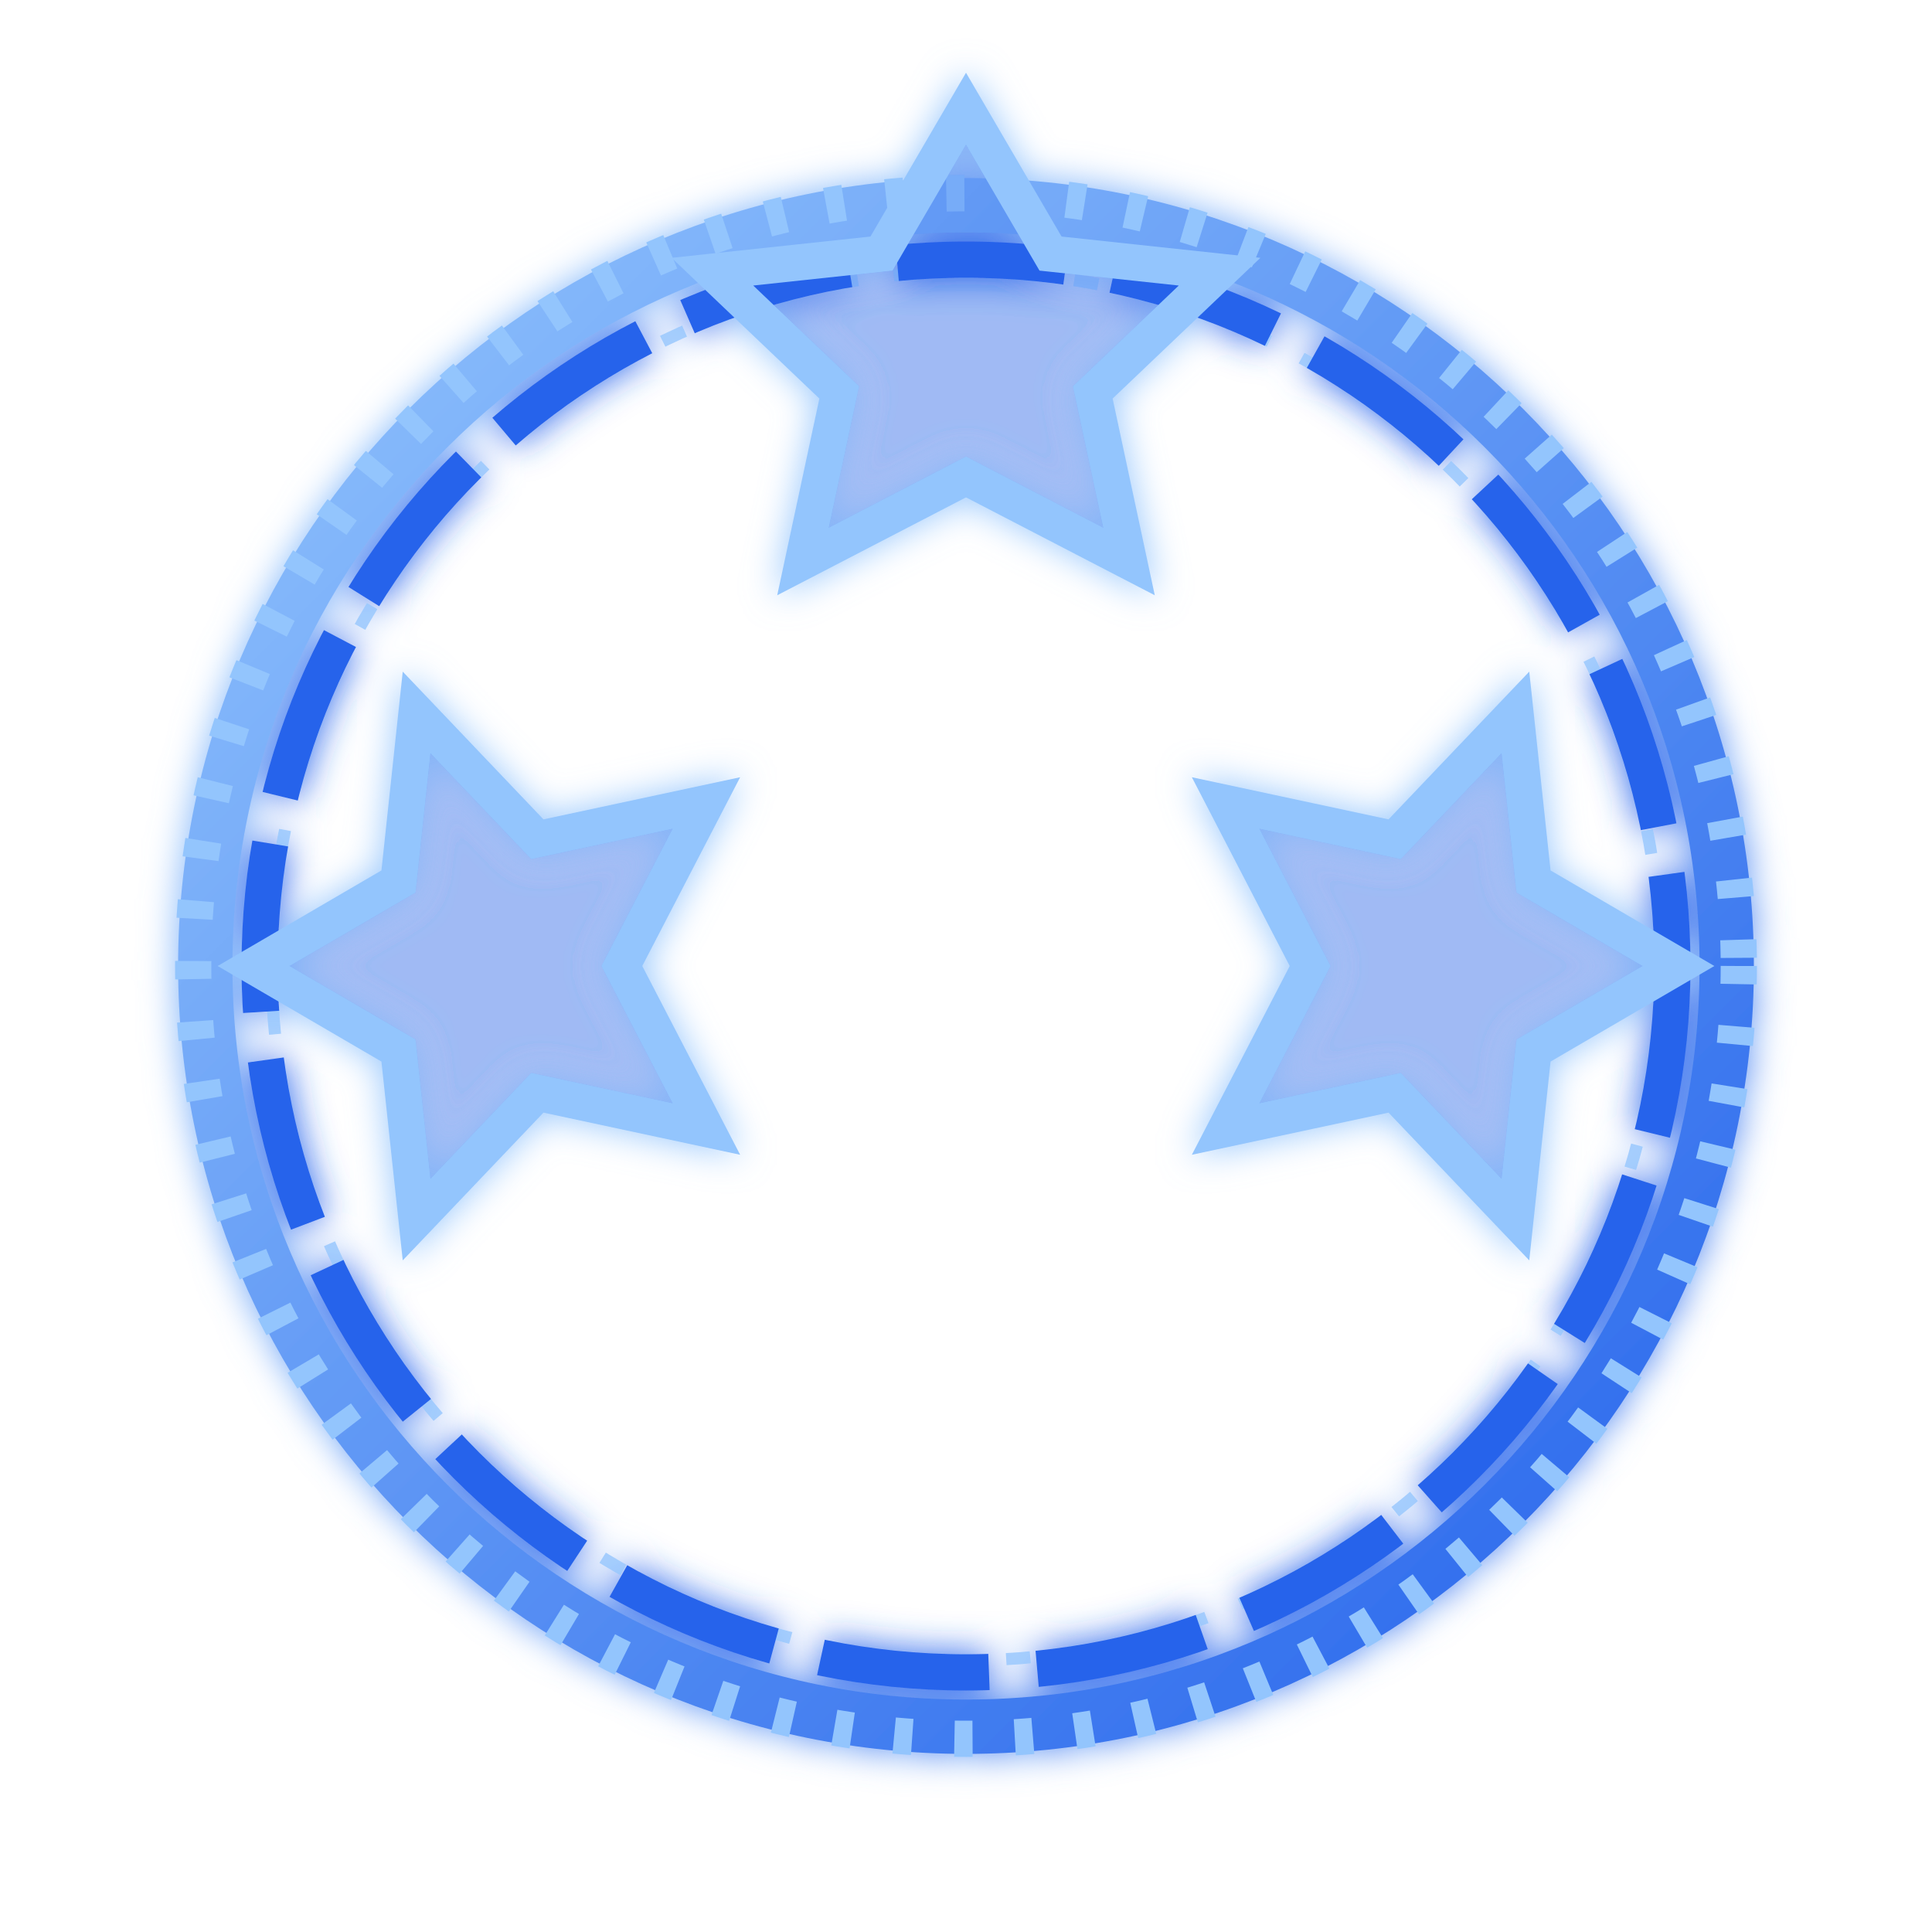
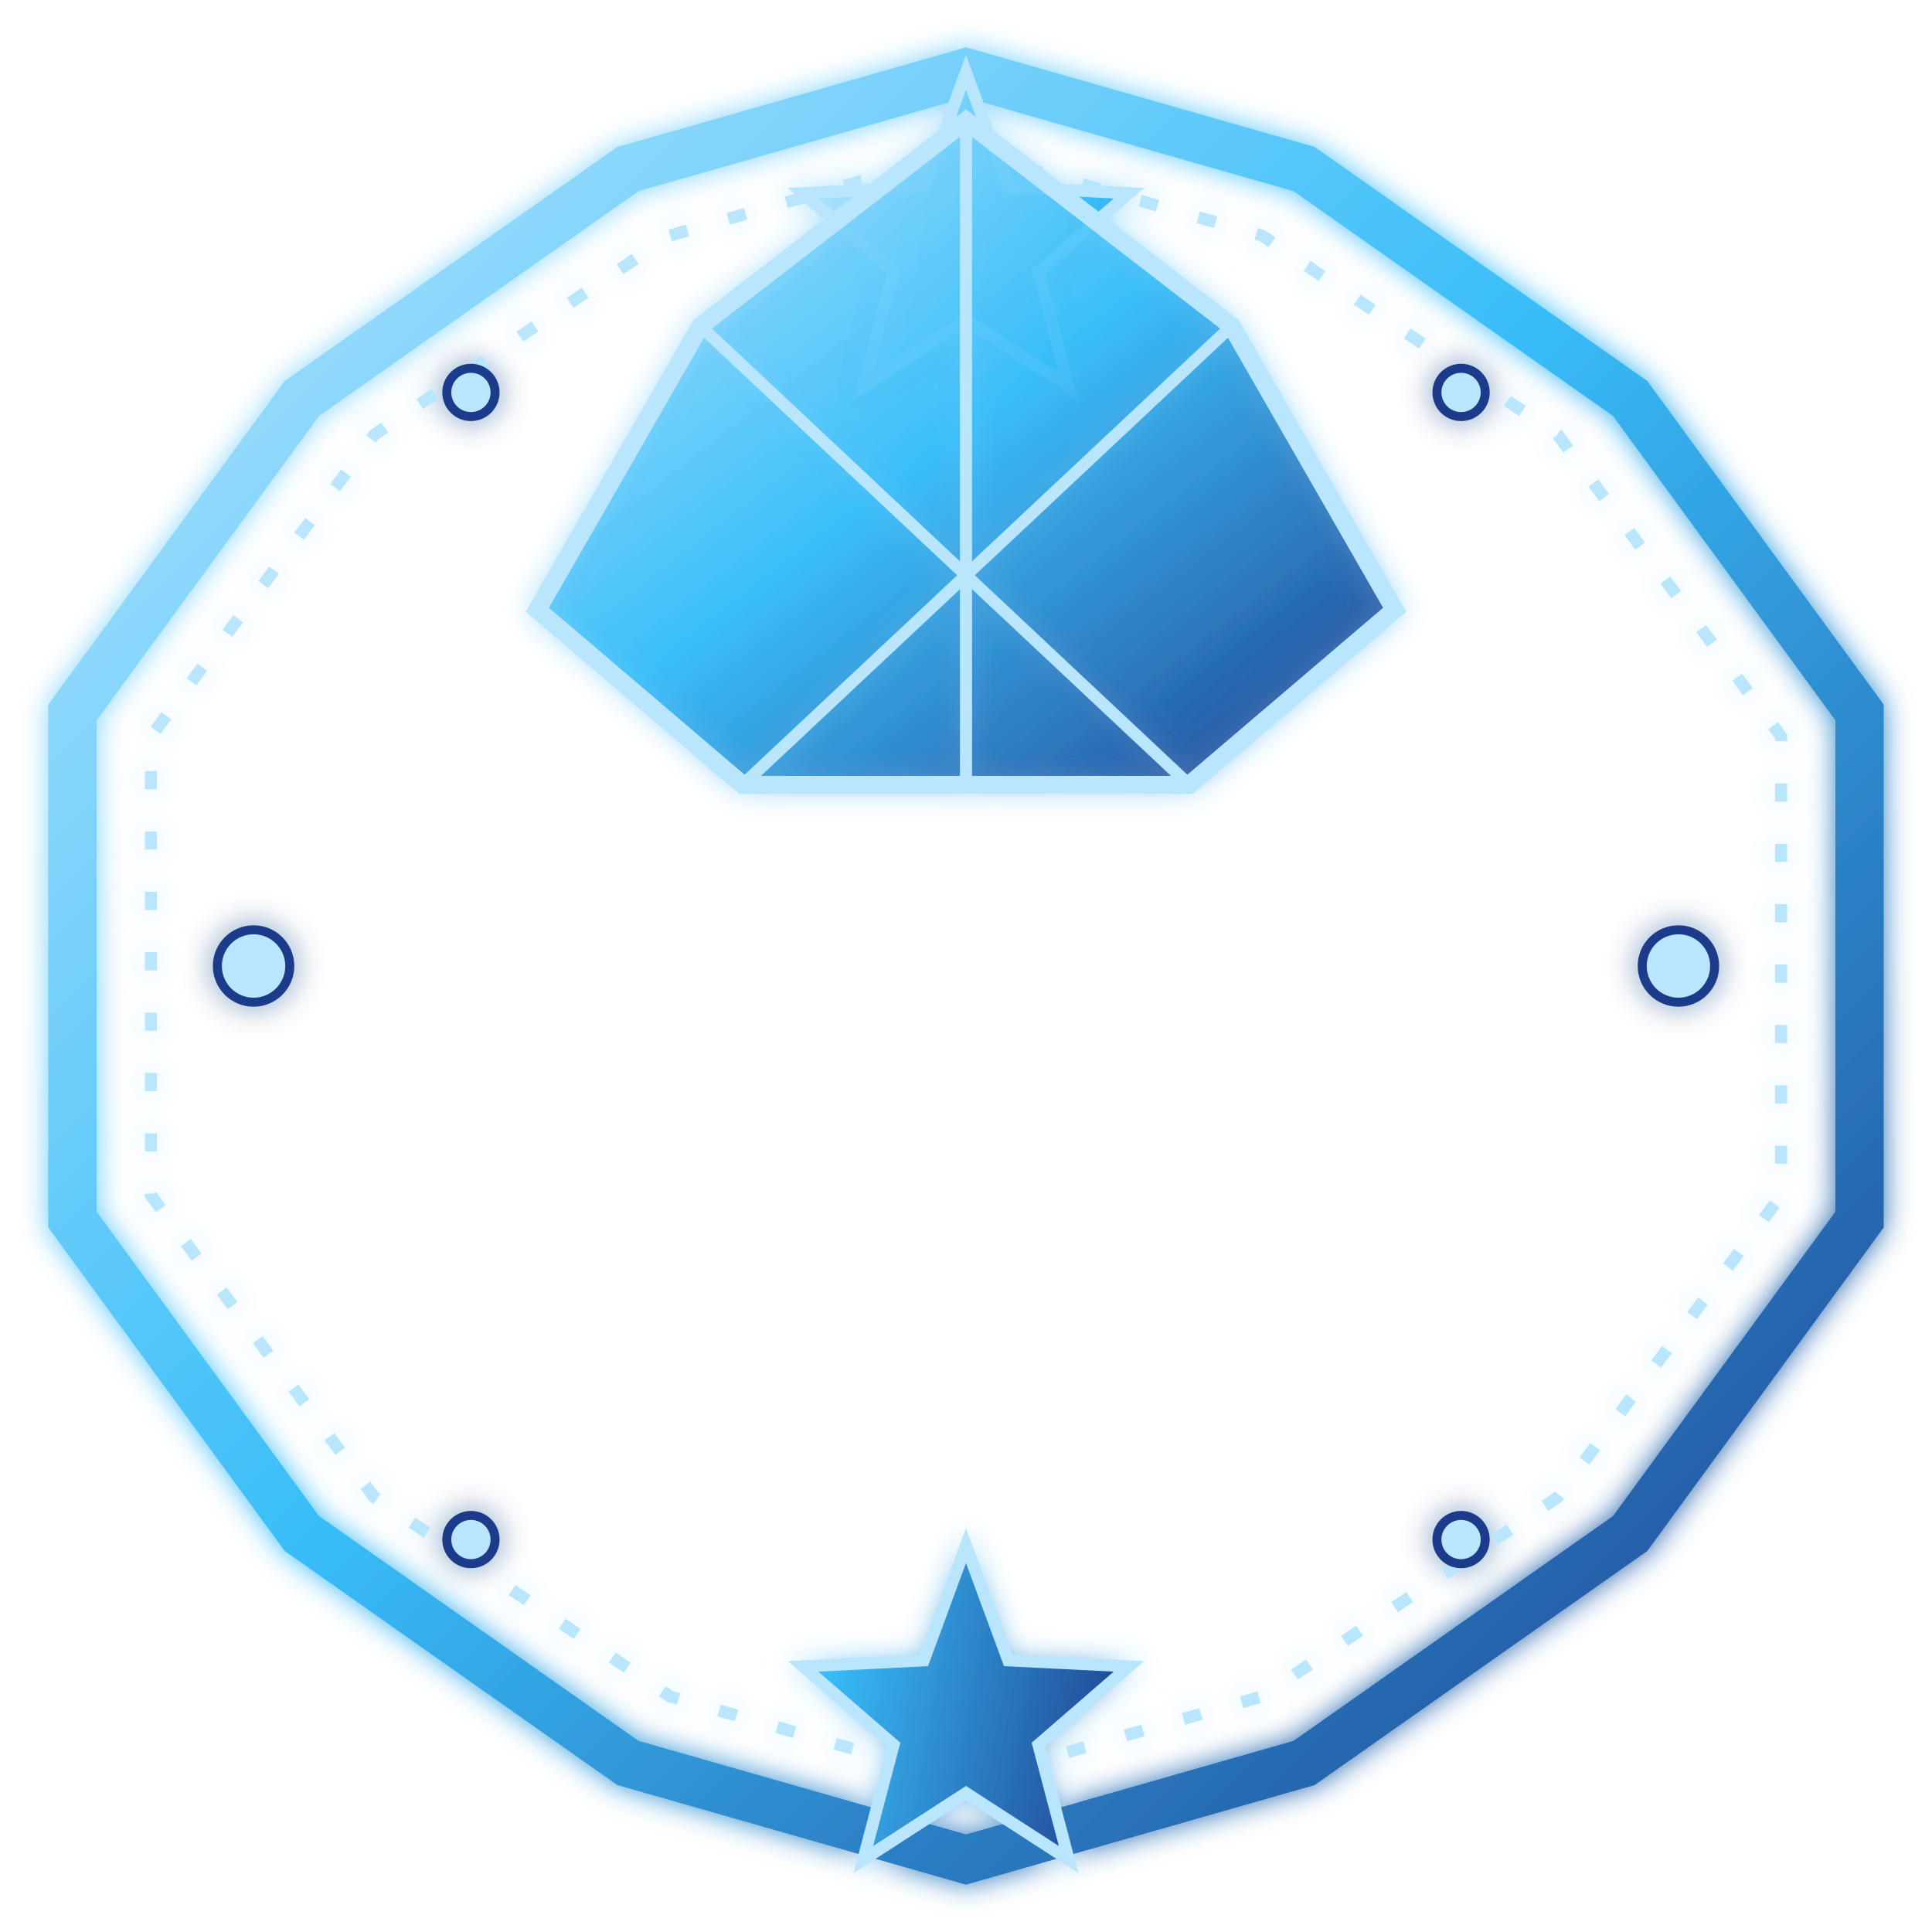
<svg xmlns="http://www.w3.org/2000/svg" width="320" height="320" viewBox="0 0 320 320" role="img" aria-labelledby="title desc">
  <defs>
-     <filter id="glow" x="-50%" y="-50%" width="200%" height="200%">
-       <feGaussianBlur stdDeviation="3" result="blur" />
+     <linearGradient id="metal" x1="0" y1="0" x2="1" y2="1">
+       <stop stop-color="#bae6fd" />
+       <stop offset=".48" stop-color="#38bdf8" />
+       <stop offset="1" stop-color="#1e3a8a" />
+     </linearGradient>
+     <filter id="glow" x="-30%" y="-30%" width="160%" height="160%">
+       <feGaussianBlur stdDeviation="2.3" result="blur" />
      <feMerge>
        <feMergeNode in="blur" />
        <feMergeNode in="SourceGraphic" />
      </feMerge>
    </filter>
-     <linearGradient id="ring" x1="0" y1="0" x2="1" y2="1">
-       <stop stop-color="#93C5FD" />
-       <stop offset="1" stop-color="#2563EB" />
-     </linearGradient>
  </defs>
  <g filter="url(#glow)">
-     <circle cx="160" cy="160" r="126" fill="none" stroke="url(#ring)" stroke-width="9" />
-     <circle cx="160" cy="160" r="115" fill="none" stroke="#93C5FD" stroke-opacity=".8" stroke-width="2" stroke-dasharray="4 6" />
-     <g fill="none" stroke-width="6">
-       <circle cx="160" cy="160" r="128" stroke="#93C5FD" stroke-dasharray="3 7" />
-       <circle cx="160" cy="160" r="117" stroke="#2563EB" stroke-dasharray="28 8" />
-       <path d="M160 18 174 42 202 45 181 65 187 93 160 79 133 93 139 65 118 45 146 42Z M42 160 66 146 69 118 89 139 117 133 103 160 117 187 89 181 69 202 66 174Z M278 160 254 174 251 202 231 181 203 187 217 160 203 133 231 139 251 118 254 146Z" stroke="#93C5FD" fill="#2563EB" fill-opacity=".25" />
+     <path d="M160 12 L216 28 L270 66 L308 118 L308 202 L270 254 L216 292 L160 308 L104 292 L50 254 L12 202 L12 118 L50 66 L104 28Z" fill="none" stroke="url(#metal)" stroke-width="8" />
+     <path d="M160 25 L209 39 L258 72 L295 122 L295 198 L258 248 L209 281 L160 295 L111 281 L62 248 L25 198 L25 122 L62 72 L111 39Z" fill="none" stroke="#bae6fd" stroke-width="2" stroke-dasharray="3 7" />
+     <path d="M160 12 L167 31 L187 32 L172 45 L177 64 L160 53 L143 64 L148 45 L133 32 L153 31Z M160 256 L167 275 L187 276 L172 289 L177 308 L160 297 L143 308 L148 289 L133 276 L153 275Z" fill="url(#metal)" stroke="#bae6fd" stroke-width="2" />
+     <path d="M160 20 L204 54 L231 101 L197 130 L123 130 L89 101 L116 54Z" fill="url(#metal)" fill-opacity=".9" stroke="#bae6fd" stroke-width="3" />
+     <path d="M160 20 L160 130 M116 54 L197 130 M204 54 L123 130" fill="none" stroke="#bae6fd" stroke-width="2" />
+     <g fill="#bae6fd" stroke="#1e3a8a" stroke-width="1.5">
+       <circle cx="42" cy="160" r="6" />
+       <circle cx="278" cy="160" r="6" />
+       <circle cx="78" cy="65" r="4" />
+       <circle cx="242" cy="65" r="4" />
+       <circle cx="78" cy="255" r="4" />
+       <circle cx="242" cy="255" r="4" />
    </g>
  </g>
</svg>
